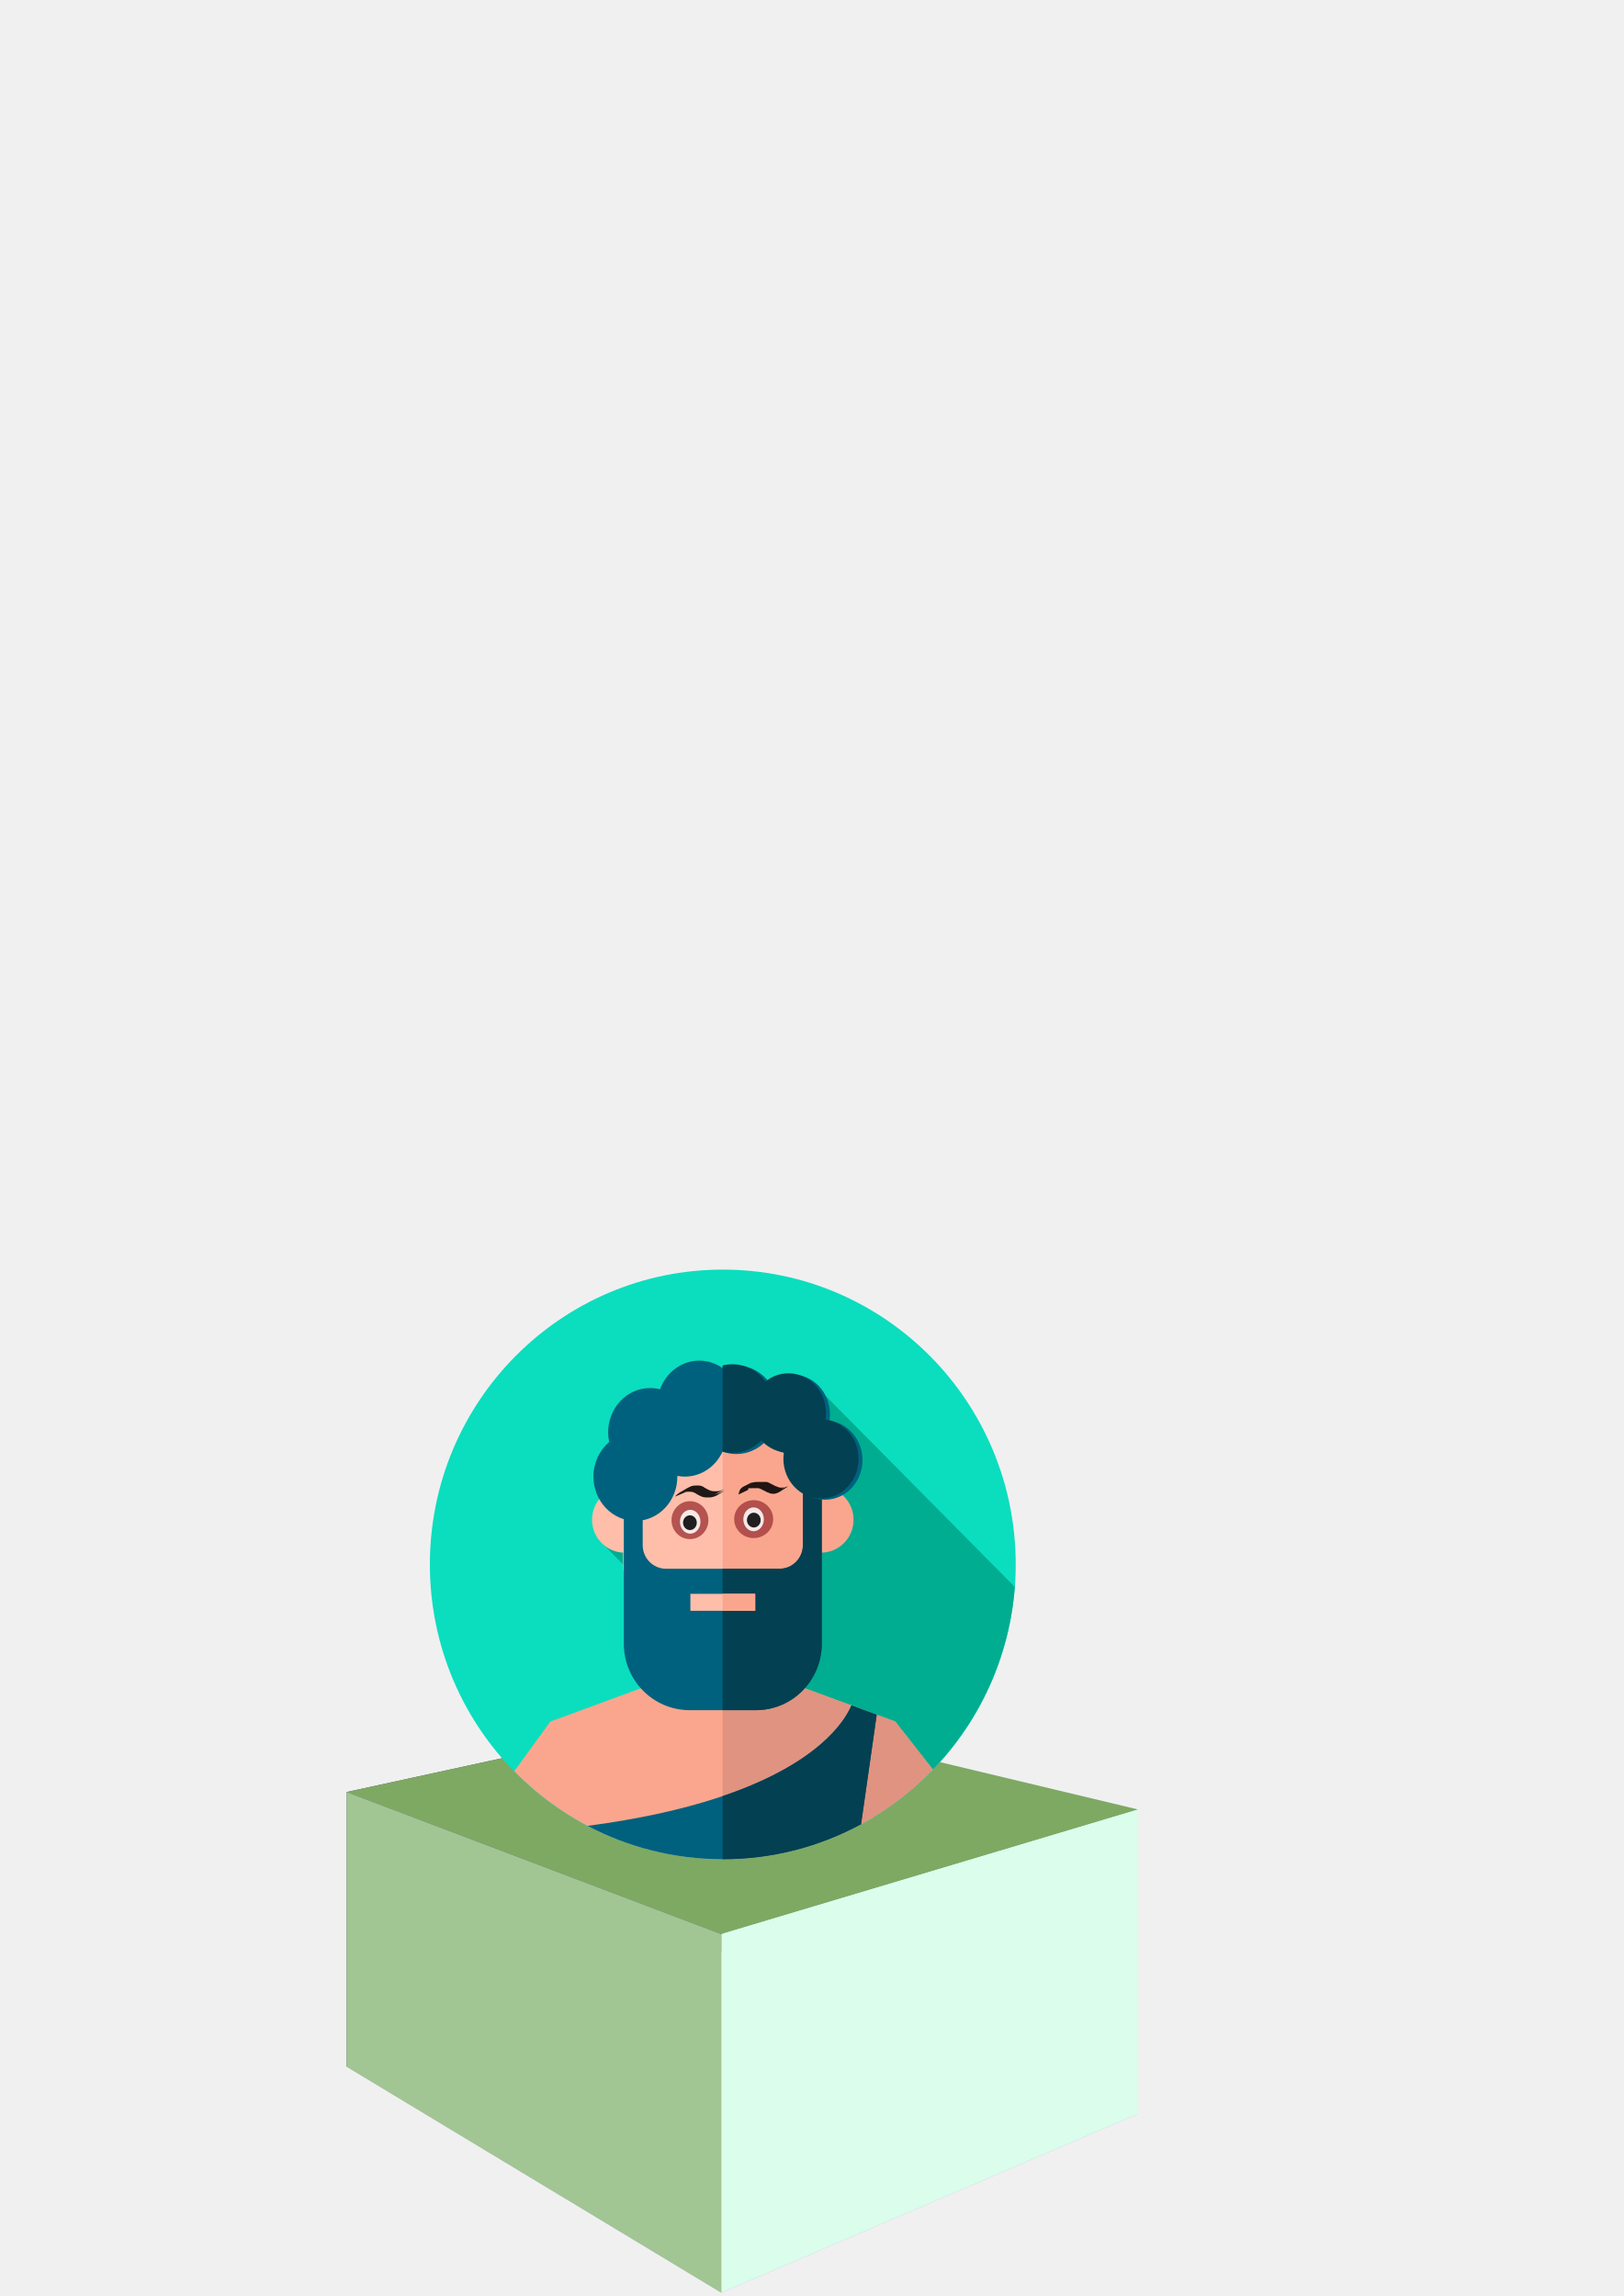
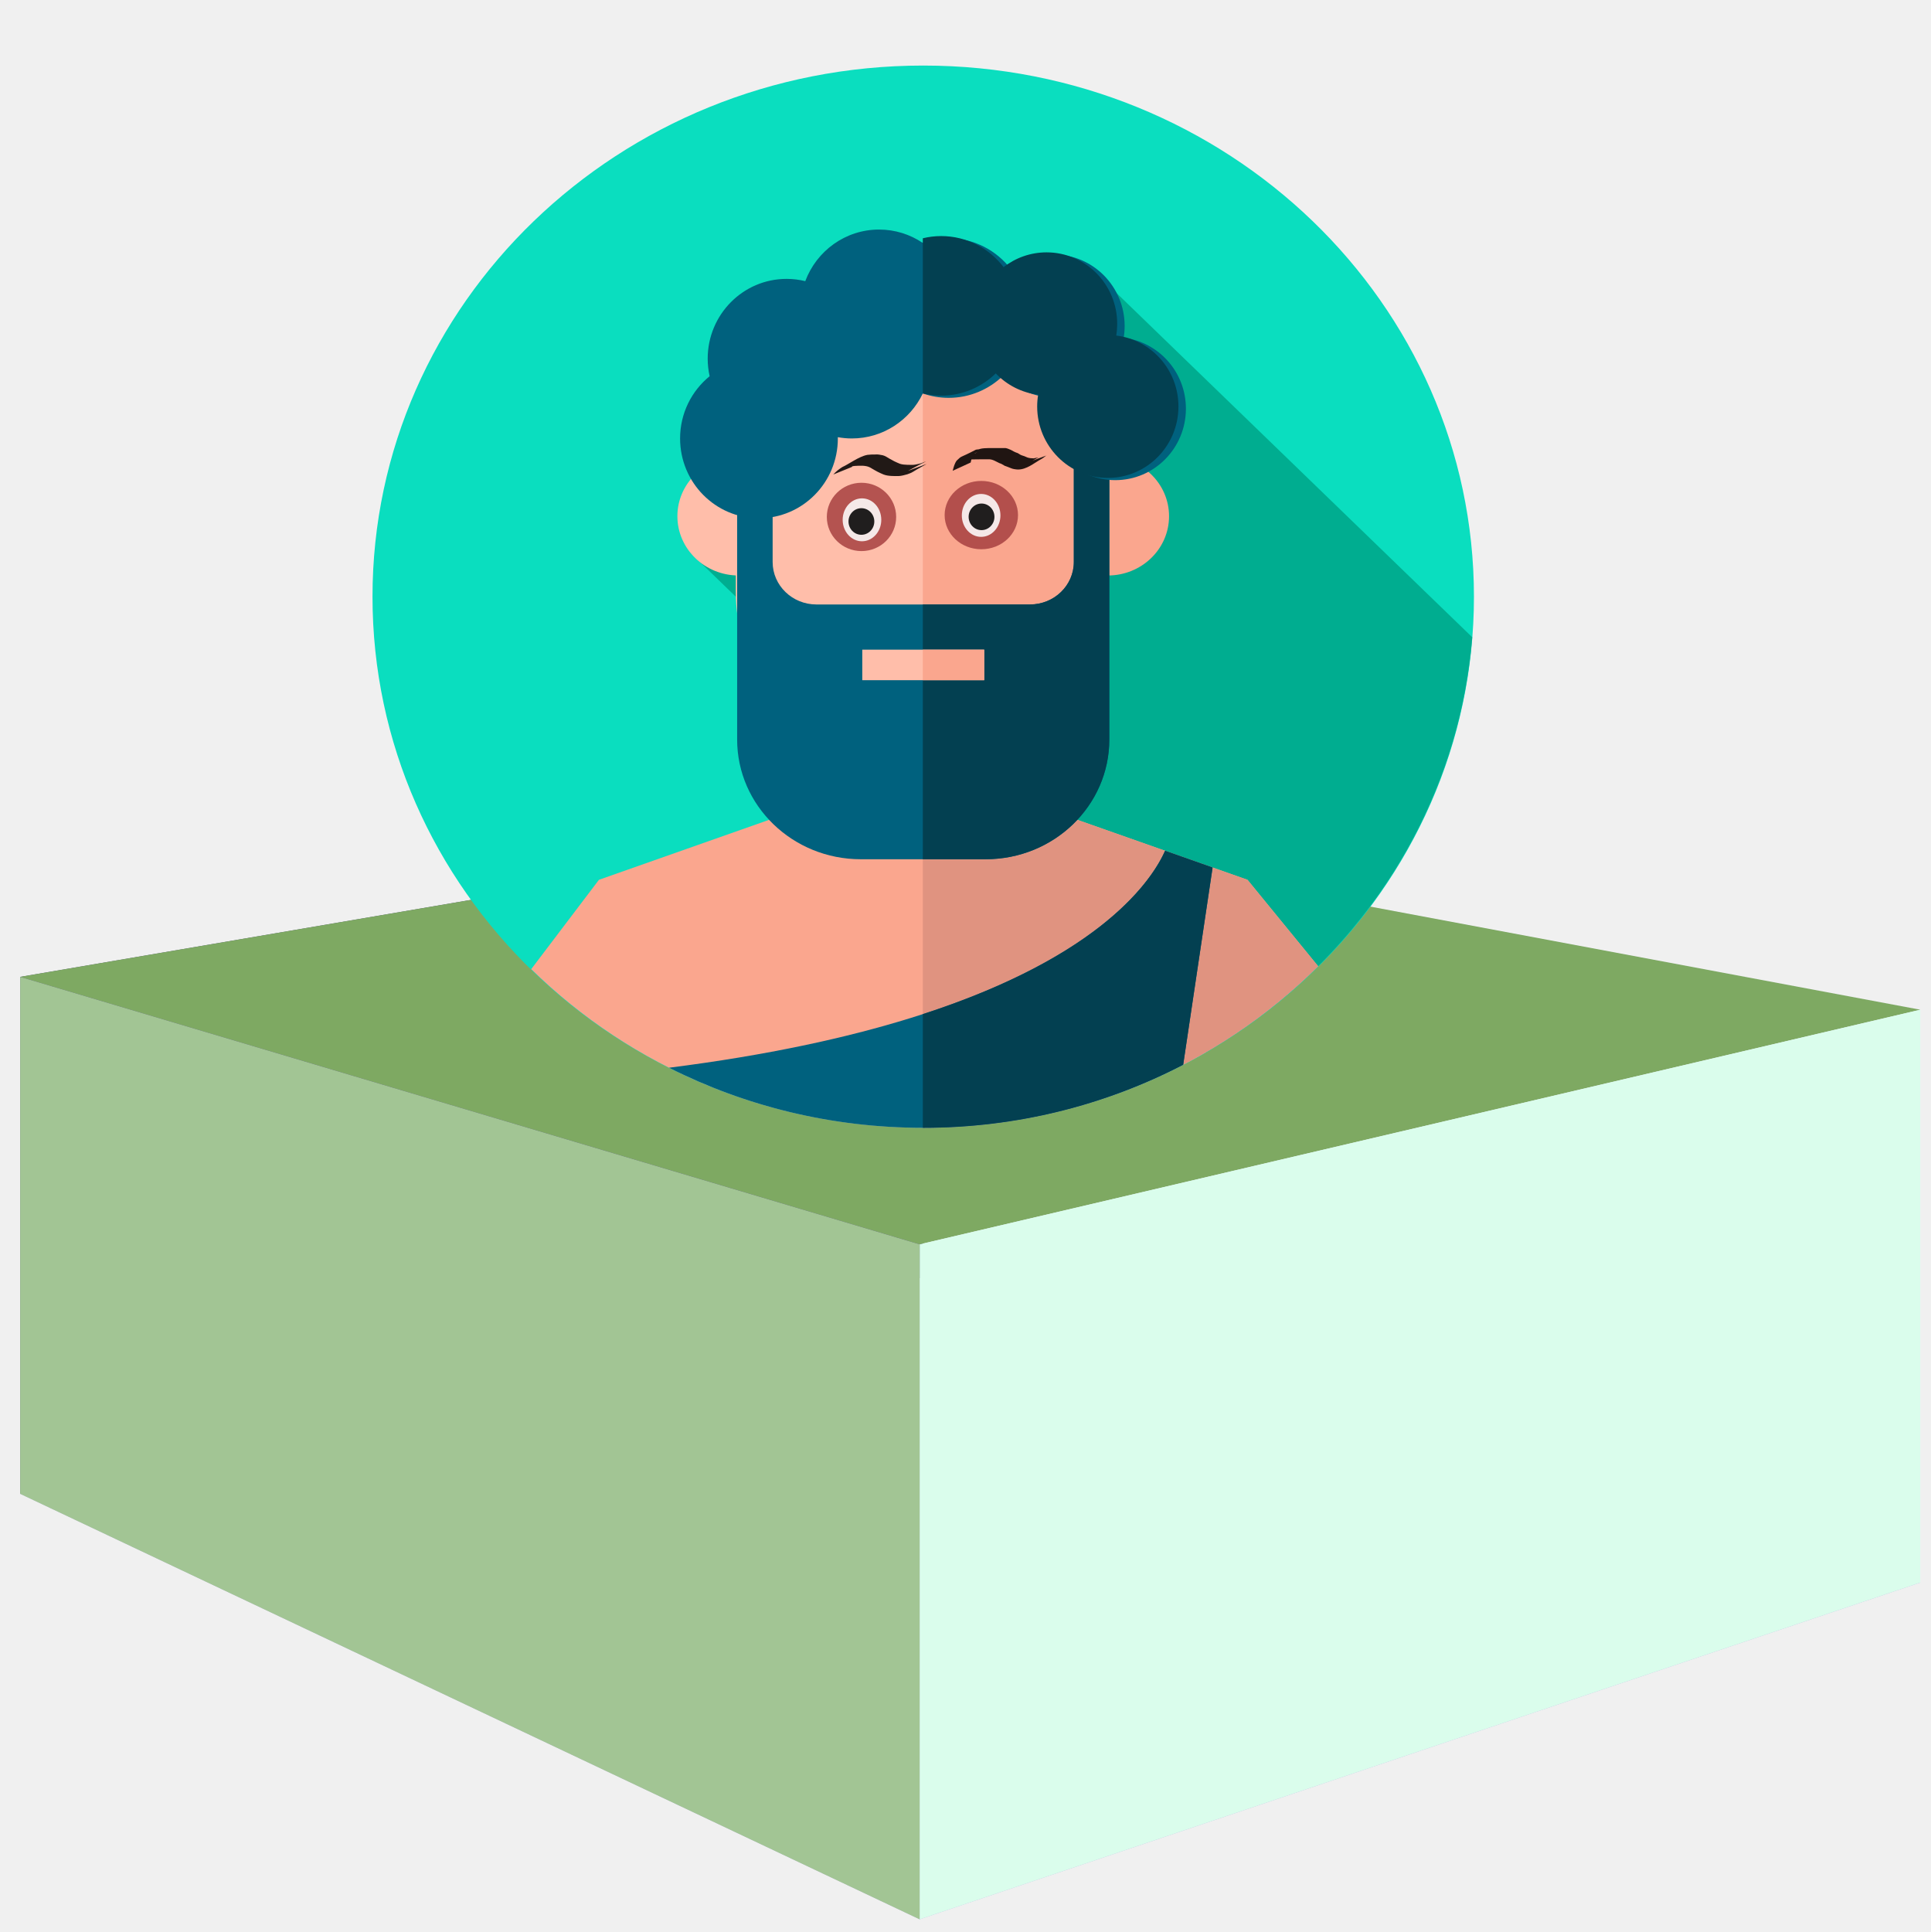
- <svg xmlns="http://www.w3.org/2000/svg" xmlns:ns1="http://www.openswatchbook.org/uri/2009/osb" width="210mm" height="297mm" viewBox="0 0 210 297" version="1.1" id="svg5304">
+ <svg xmlns="http://www.w3.org/2000/svg" xmlns:ns1="http://www.openswatchbook.org/uri/2009/osb" width="680" height="680.52" viewBox="0 0 179.917 180.054" version="1.1" id="svg5304">
  <defs id="defs5298">
    <linearGradient id="linearGradient6431" ns1:paint="solid">
      <stop style="stop-color:#b90a53;stop-opacity:1;" offset="0" id="stop6429" />
    </linearGradient>
  </defs>
-   <g id="layer1">
+   <g id="layer1" transform="translate(0,-116.9458)">
    <g id="g6503" style="opacity:0.868;fill:#8787be;fill-opacity:1">
-       <path id="path6505" style="fill:#353564;fill-rule:evenodd;stroke:none;stroke-linejoin:round" d="M 44.819,231.81 V 267.333 L 93.454,252.472 V 221.218 Z" points="44.819,267.333 93.454,252.472 93.454,221.218 44.819,231.81 " />
-       <path id="path6513" style="fill:#afafde;fill-rule:evenodd;stroke:none;stroke-linejoin:round" d="M 44.819,267.333 93.283,296.57 147.199,273.43 93.454,252.472 Z" points="93.283,296.57 147.199,273.43 93.454,252.472 44.819,267.333 " />
-       <path id="path6515" style="fill:#e9e9ff;fill-rule:evenodd;stroke:none;stroke-linejoin:round" d="m 93.454,221.218 53.746,12.85 V 273.43 L 93.454,252.472 Z" points="147.199,234.068 147.199,273.43 93.454,252.472 93.454,221.218 " />
-       <path id="path6507" style="fill:#6d9f4d;fill-rule:evenodd;stroke:none;stroke-linejoin:round;fill-opacity:1" d="M 44.819,231.81 93.283,250.189 147.199,234.068 93.454,221.218 Z" points="93.283,250.189 147.199,234.068 93.454,221.218 44.819,231.81 " />
-       <path id="path6511" style="fill:#d7ffec;fill-rule:evenodd;stroke:none;stroke-linejoin:round;fill-opacity:1" d="m 93.283,250.189 v 46.381 L 147.199,273.43 v -39.362 z" points="93.283,296.57 147.199,273.43 147.199,234.068 93.283,250.189 " />
-       <path id="path6509" style="fill:#97bf86;fill-rule:evenodd;stroke:none;stroke-linejoin:round;fill-opacity:1" d="m 44.819,231.81 48.464,18.379 v 46.381 L 44.819,267.333 Z" points="93.283,250.189 93.283,296.57 44.819,267.333 44.819,231.81 " />
+       <path id="path6505" style="fill:#353564;fill-rule:evenodd;stroke:none;stroke-width:1.532;stroke-linejoin:round" d="M 1.882,207.985 V 256.165 L 86.013,236.009 v -42.39 z" points="1.882,256.165 86.013,236.009 86.013,193.62 1.882,207.985 " />
+       <path id="path6513" style="fill:#afafde;fill-rule:evenodd;stroke:none;stroke-width:1.532;stroke-linejoin:round" d="M 1.882,256.165 85.717,295.819 178.985,264.434 86.013,236.009 Z" points="85.717,295.819 178.985,264.434 86.013,236.009 1.882,256.165 " />
+       <path id="path6515" style="fill:#e9e9ff;fill-rule:evenodd;stroke:none;stroke-width:1.532;stroke-linejoin:round" d="m 86.013,193.62 92.972,17.428 v 53.386 L 86.013,236.009 Z" points="178.985,211.048 178.985,264.434 86.013,236.009 86.013,193.62 " />
+       <path id="path6507" style="fill:#6d9f4d;fill-opacity:1;fill-rule:evenodd;stroke:none;stroke-width:1.532;stroke-linejoin:round" d="m 1.882,207.985 83.836,24.927 93.268,-21.865 -92.972,-17.428 z" points="85.717,232.913 178.985,211.048 86.013,193.62 1.882,207.985 " />
+       <path id="path6511" style="fill:#d7ffec;fill-opacity:1;fill-rule:evenodd;stroke:none;stroke-width:1.532;stroke-linejoin:round" d="m 85.717,232.913 v 62.906 l 93.268,-31.385 v -53.386 z" points="85.717,295.819 178.985,264.434 178.985,211.048 85.717,232.913 " />
+       <path id="path6509" style="fill:#97bf86;fill-opacity:1;fill-rule:evenodd;stroke:none;stroke-width:1.532;stroke-linejoin:round" d="M 1.882,207.985 85.717,232.913 v 62.906 L 1.882,256.165 Z" points="85.717,232.913 85.717,295.819 1.882,256.165 1.882,207.985 " />
    </g>
    <g id="g6587" style="opacity:0.868;fill:#8787be;fill-opacity:1">
-       <path id="path6589" style="fill:#353564;fill-rule:evenodd;stroke:none;stroke-linejoin:round" d="m 93.454,221.218 v 0 l 53.928,-11.745 v 0 z" points="93.454,221.218 147.382,209.473 147.382,209.473 93.454,221.218 " />
-       <path id="path6597" style="fill:#afafde;fill-rule:evenodd;stroke:none;stroke-linejoin:round" d="m 93.454,221.218 0,0 53.928,-11.745 0,0 z" points="93.454,221.218 147.382,209.473 147.382,209.473 93.454,221.218 " />
-       <path id="path6595" style="fill:#d7d7ff;fill-rule:evenodd;stroke:none;stroke-linejoin:round" d="m 93.454,221.218 v 0 l 53.928,-11.745 v 0 z" points="93.454,221.218 147.382,209.473 147.382,209.473 93.454,221.218 " />
-       <path id="path6599" style="fill:#e9e9ff;fill-rule:evenodd;stroke:none;stroke-linejoin:round" d="m 147.382,209.473 0,0 v 0 l 0,0 z" points="147.382,209.473 147.382,209.473 147.382,209.473 147.382,209.473 " />
-       <path id="path6591" style="fill:#4d4d9f;fill-rule:evenodd;stroke:none;stroke-linejoin:round" d="m 93.454,221.218 0,0 53.928,-11.745 0,0 z" points="93.454,221.218 147.382,209.473 147.382,209.473 93.454,221.218 " />
-       <path id="path6593" style="fill:#8686bf;fill-rule:evenodd;stroke:none;stroke-linejoin:round" d="m 93.454,221.218 0,0 v 0 l 0,0 z" points="93.454,221.218 93.454,221.218 93.454,221.218 93.454,221.218 " />
+       <path id="path6589" style="fill:#353564;fill-rule:evenodd;stroke:none;stroke-width:1.086;stroke-linejoin:round" d="m 34.02,159.262 v 0 l 14.269,-3.665 v 0 z" points="34.02,159.262 48.289,155.597 48.289,155.597 34.02,159.262 " />
+       <path id="path6597" style="fill:#afafde;fill-rule:evenodd;stroke:none;stroke-width:1.086;stroke-linejoin:round" d="m 34.02,159.262 v 0 l 14.269,-3.665 v 0 z" points="34.02,159.262 48.289,155.597 48.289,155.597 34.02,159.262 " />
+       <path id="path6599" style="fill:#e9e9ff;fill-rule:evenodd;stroke:none;stroke-width:1.086;stroke-linejoin:round" d="m 48.289,155.597 v 0 0 z" points="48.289,155.597 48.289,155.597 " />
+       <path id="path6591" style="fill:#4d4d9f;fill-rule:evenodd;stroke:none;stroke-width:1.086;stroke-linejoin:round" d="m 34.02,159.262 v 0 l 14.269,-3.665 v 0 z" points="34.02,159.262 48.289,155.597 48.289,155.597 34.02,159.262 " />
+       <path id="path6595" style="fill:#d7d7ff;fill-rule:evenodd;stroke:none;stroke-width:1.086;stroke-linejoin:round" d="m 34.02,159.262 v 0 l 14.269,-3.665 v 0 z" points="34.02,159.262 48.289,155.597 48.289,155.597 34.02,159.262 " />
+       <path id="path6593" style="fill:#8686bf;fill-rule:evenodd;stroke:none;stroke-width:1.086;stroke-linejoin:round" d="m 34.02,159.262 v 0 0 z" points="34.02,159.262 34.02,159.262 " />
    </g>
-     <path id="path7021" style="fill:#a94343;fill-opacity:1;fill-rule:evenodd;stroke:none;stroke-width:1.616;stroke-linejoin:round" d="m 57.731,237.314 35.723,3.188 z" />
-     <path d="m 131.367,202.366 c 0,21.062 -16.961,38.135 -37.885,38.135 -20.923,0 -37.885,-17.073 -37.885,-38.135 0,-21.062 16.961,-38.135 37.885,-38.135 20.923,0 37.885,17.073 37.885,38.135 z m 0,0" id="path2" style="fill:#0adebf;stroke-width:0.148" />
-     <path d="m 105.61,179.382 -28.135,19.84 35.482,35.84 c 10.218,-6.198 17.304,-17.124 18.291,-29.784 z m 0,0" id="path4" style="fill:#00ad90;stroke-width:0.149" />
-     <path d="m 120.649,228.9 -4.86,-6.206 -15.085,-5.549 c -1.391,-0.512 -2.317,-1.848 -2.317,-3.344 v -3.3 h -9.811 v 3.3 c 0,1.496 -0.925,2.832 -2.317,3.344 l -15.085,5.549 -4.659,6.414 c 6.869,7.033 16.413,11.393 26.967,11.393 10.657,0 20.284,-4.447 27.167,-11.601 z m 0,0" id="path6" style="fill:#faa68e;stroke-width:0.149" />
-     <path d="m 115.789,222.694 -15.085,-5.549 c -1.391,-0.512 -2.317,-1.848 -2.317,-3.344 v -3.3 h -4.934 v 30 c 0.009,0 0.019,8e-4 0.028,8e-4 10.657,0 20.284,-4.447 27.168,-11.601 z m 0,0" id="path8" style="fill:#e09380;stroke-width:0.149" />
-     <path d="m 93.482,240.501 c 6.469,0 12.556,-1.641 17.883,-4.528 l 2.023,-14.162 -3.267,-1.202 c -1.177,2.755 -7.085,12.002 -34.126,15.578 5.232,2.755 11.178,4.314 17.486,4.314 z m 0,0" id="path10" style="fill:#00617e;stroke-width:0.149" />
-     <path d="m 110.122,220.609 c -0.862,2.019 -4.267,7.525 -16.668,11.73 v 8.161 h 0.028 c 6.469,0 12.556,-1.641 17.883,-4.528 l 2.023,-14.162 z m 0,0" id="path12" style="fill:#034051;stroke-width:0.149" />
-     <path d="m 84.997,196.589 c 0,2.351 -1.886,4.256 -4.214,4.256 -2.327,0 -4.213,-1.905 -4.213,-4.256 0,-2.35 1.886,-4.256 4.213,-4.256 2.327,0 4.214,1.905 4.214,4.256 z m 0,0" id="path14" style="fill:#ffbeaa;stroke-width:0.149" />
-     <path d="m 110.393,196.589 c 0,2.351 -1.886,4.256 -4.213,4.256 -2.327,0 -4.214,-1.905 -4.214,-4.256 0,-2.35 1.886,-4.256 4.214,-4.256 2.327,0 4.213,1.905 4.213,4.256 z m 0,0" id="path16" style="fill:#faa68e;stroke-width:0.149" />
-     <path d="m 98.599,213.252 -2.813,1.46 c -1.756,0.911 -3.838,0.911 -5.593,0 l -2.813,-1.46 c -4.17,-2.164 -6.791,-6.501 -6.791,-11.236 v -11.078 c 0,-6.918 5.552,-12.527 12.401,-12.527 6.848,0 12.401,5.609 12.401,12.527 v 11.078 c 0,4.735 -2.622,9.072 -6.791,11.236 z m 0,0" id="path18" style="fill:#ffbeaa;stroke-width:0.149" />
-     <path d="m 93.482,177.683 c -0.009,0 -0.019,6.1e-4 -0.028,6.1e-4 v 36.982 c 0.969,0.005 1.938,-0.222 2.825,-0.682 l 2.813,-1.46 c 4.17,-2.164 6.791,-6.501 6.791,-11.236 v -11.078 c 0,-6.918 -5.552,-12.527 -12.401,-12.527 z m 0,0" id="path20" style="fill:#faa68e;stroke-width:0.149" />
-     <path d="m 83.123,199.878 v -7.544 h -2.442 v 20.29 c 0,4.747 3.81,8.595 8.509,8.595 h 8.584 c 4.699,0 8.509,-3.848 8.509,-8.595 v -20.29 h -2.442 v 7.544 c 0,1.683 -1.351,3.048 -3.018,3.048 H 86.14 c -1.666,0 -3.017,-1.365 -3.017,-3.048 z m 0,0" id="path22" style="fill:#00617e;stroke-width:0.149" />
-     <path d="m 103.841,192.333 v 7.544 c 0,1.683 -1.351,3.048 -3.018,3.048 h -7.37 v 18.292 h 4.321 c 4.699,0 8.509,-3.848 8.509,-8.595 v -20.29 z m 0,0" id="path24" style="fill:#034051;stroke-width:0.149" />
-     <path d="m 89.289,206.17 h 8.386 v 2.193 h -8.386 z m 0,0" id="path26" style="fill:#ffbeaa;stroke-width:0.149" />
-     <path d="m 93.454,206.17 h 4.222 v 2.193 h -4.222 z m 0,0" id="path28" style="fill:#faa68e;stroke-width:0.149" />
-     <path d="m 107.272,183.776 c 0.043,-0.275 0.067,-0.557 0.067,-0.845 0,-2.833 -2.175,-5.13 -4.859,-5.13 -1.113,0 -2.138,0.396 -2.957,1.06 -0.992,-1.355 -2.546,-2.229 -4.294,-2.229 -0.63,0 -1.234,0.114 -1.797,0.323 -0.857,-0.599 -1.884,-0.948 -2.989,-0.948 -2.322,0 -4.302,1.54 -5.077,3.705 -0.413,-0.106 -0.843,-0.163 -1.287,-0.163 -2.997,0 -5.426,2.565 -5.426,5.729 0,0.433 0.047,0.855 0.134,1.26 -1.239,1.05 -2.033,2.661 -2.033,4.469 0,3.164 2.429,5.729 5.426,5.729 2.997,0 5.426,-2.565 5.426,-5.729 0,-0.03 -0.002,-0.061 -0.002,-0.092 0.313,0.059 0.635,0.092 0.964,0.092 2.149,0 4.005,-1.318 4.884,-3.231 0.557,0.203 1.153,0.315 1.775,0.315 1.458,0 2.781,-0.608 3.756,-1.596 0.758,0.828 1.776,1.387 2.916,1.53 -0.043,0.274 -0.067,0.556 -0.067,0.844 0,2.833 2.176,5.13 4.859,5.13 2.683,0 4.859,-2.297 4.859,-5.13 0,-2.626 -1.87,-4.79 -4.28,-5.092 z m 0,0" id="path30" style="fill:#00617e;stroke-width:0.149" />
-     <path d="m 106.759,183.618 c 0.043,-0.275 0.067,-0.557 0.067,-0.845 0,-2.833 -2.175,-5.13 -4.859,-5.13 -1.113,0 -2.138,0.396 -2.957,1.06 -0.992,-1.355 -2.546,-2.229 -4.294,-2.229 -0.435,0 -0.857,0.056 -1.262,0.158 v 11.142 c 0.405,0.103 0.827,0.158 1.262,0.158 1.458,0 2.781,-0.608 3.756,-1.597 0.758,0.829 1.776,1.387 2.916,1.53 -0.043,0.275 -0.067,0.557 -0.067,0.845 0,2.833 2.176,5.13 4.859,5.13 2.683,0 4.859,-2.297 4.859,-5.13 0,-2.626 -1.87,-4.79 -4.28,-5.093 z m 0,0" id="path32" style="fill:#034051;stroke-width:0.149" />
-     <ellipse style="opacity:0.868;fill:#a94343;fill-opacity:1;stroke-width:0.222" id="path7182" cx="89.235" cy="196.64" rx="2.385" ry="2.453" />
-     <ellipse style="opacity:0.868;fill:#ffffff;fill-opacity:1;stroke-width:0.265" id="path7198" cx="89.268" cy="196.847" rx="1.328" ry="1.541" />
-     <ellipse style="opacity:0.868;fill:#000000;fill-opacity:1;stroke-width:0.489" id="path7200" cx="89.229" cy="196.967" rx="0.888" ry="0.954" />
-     <ellipse style="opacity:0.868;fill:#a94343;fill-opacity:1;stroke-width:0.229" id="path7182-0" cx="97.478" cy="196.508" rx="2.524" ry="2.453" />
-     <ellipse style="opacity:0.868;fill:#ffffff;fill-opacity:1;stroke-width:0.265" id="path7198-4" cx="97.465" cy="196.531" rx="1.328" ry="1.541" />
-     <path style="opacity:0.868;fill:#000000;fill-opacity:1;stroke-width:0.265" id="path7289" d="m 87.295,193.597 c 0.179,-0.215 0.394,-0.39 0.627,-0.542 0.426,-0.191 1.121,-0.752 1.717,-0.871 0.175,-0.026 0.353,-0.026 0.53,-0.027 0.179,-0.019 0.347,0.018 0.52,0.054 0.165,0.043 0.302,0.135 0.441,0.228 0.12,0.069 0.237,0.139 0.36,0.205 0.129,0.062 0.256,0.127 0.39,0.181 0.164,0.057 0.338,0.066 0.51,0.073 0.183,-0.003 0.369,0.022 0.548,-0.015 0.18,-0.038 0.369,-0.072 0.535,-0.153 0.471,-0.197 0.101,-0.046 -1.039,0.601 0,0 1.284,-0.493 1.284,-0.493 v 0 c -1.272,0.723 -0.801,0.537 -1.325,0.74 -0.182,0.053 -0.365,0.107 -0.554,0.125 -0.187,0.009 -0.375,0.004 -0.563,-0.005 -0.183,-0.014 -0.367,-0.037 -0.538,-0.11 -0.136,-0.059 -0.269,-0.123 -0.4,-0.192 -0.122,-0.071 -0.247,-0.138 -0.365,-0.215 -0.126,-0.086 -0.259,-0.156 -0.411,-0.184 -0.166,-0.034 -0.332,-0.039 -0.502,-0.031 -0.171,0.004 -0.345,0.008 -0.511,0.054 -0.501,0.161 -1.356,0.671 0.649,-0.457 -0.239,0.132 -0.456,0.293 -0.639,0.497 0,0 -1.264,0.537 -1.264,0.537 z" />
-     <path style="opacity:0.868;fill:#000000;fill-opacity:1;stroke-width:0.265" id="path7291" d="m 95.508,193.326 c 0.065,-0.254 0.123,-0.513 0.275,-0.73 0.405,-0.4 0.117,-0.127 1.322,-0.783 0.027,-0.015 0.154,-0.019 0.182,-0.024 0.051,-0.01 0.101,-0.031 0.151,-0.044 0.165,-0.038 0.335,-0.042 0.504,-0.046 0.184,-0.003 0.367,-0.002 0.551,-0.002 0.185,2.6e-4 0.37,5.3e-4 0.556,5.3e-4 0.172,-0.019 0.311,0.071 0.463,0.13 0.12,0.067 0.237,0.143 0.366,0.192 0.141,0.028 0.23,0.144 0.364,0.192 0.138,0.037 0.269,0.098 0.399,0.158 0.144,0.055 0.3,0.06 0.452,0.067 0.095,-0.036 0.203,-0.034 0.299,-0.062 0.023,-0.007 0.043,-0.02 0.065,-0.03 -0.376,0.211 -0.752,0.423 -1.128,0.634 0.112,-0.071 0.227,-0.138 0.328,-0.224 0.018,-0.014 0.037,-0.028 0.055,-0.043 0,0 1.285,-0.495 1.285,-0.495 v 0 c -0.02,0.009 -0.041,0.018 -0.061,0.026 -0.11,0.077 -0.202,0.176 -0.323,0.239 -0.507,0.288 -1.014,0.768 -1.636,0.755 -0.166,-0.013 -0.332,-0.033 -0.484,-0.107 -0.129,-0.06 -0.265,-0.105 -0.398,-0.156 -0.123,-0.063 -0.226,-0.158 -0.363,-0.191 -0.123,-0.06 -0.241,-0.129 -0.364,-0.189 -0.139,-0.06 -0.274,-0.104 -0.43,-0.088 -0.185,-1.4e-4 -0.37,-5.3e-4 -0.556,-5.3e-4 -0.183,0 -0.365,-5.2e-4 -0.548,0.007 -0.164,0.009 -0.329,0.024 -0.487,0.071 -0.079,0.02 -0.162,0.029 -0.24,0.055 -0.026,0.009 -0.101,0.047 -0.077,0.032 0.975,-0.584 1.486,-0.838 1.017,-0.603 -0.195,0.167 -0.251,0.427 -0.302,0.669 0,0 -1.238,0.593 -1.238,0.593 z" />
-     <ellipse style="opacity:0.868;fill:#000000;fill-opacity:1;stroke-width:0.489" id="path7200-9" cx="97.493" cy="196.633" rx="0.888" ry="0.954" />
+     <path id="path7021" style="fill:#a94343;fill-opacity:1;fill-rule:evenodd;stroke:none;stroke-width:2.142;stroke-linejoin:round" d="m 37.611,217.915 48.402,4.137 z" />
+     <path d="m 137.382,172.554 c 0,27.338 -22.981,49.499 -51.331,49.499 -28.349,0 -51.331,-22.161 -51.331,-49.499 0,-27.338 22.981,-49.499 51.331,-49.499 28.349,0 51.331,22.161 51.331,49.499 z m 0,0" id="path2" style="fill:#0adebf;stroke-width:0.197" />
+     <path d="m 102.483,142.721 -38.12,25.752 48.075,46.52 c 13.845,-8.045 23.446,-22.227 24.783,-38.659 z m 0,0" id="path4" style="fill:#00ad90;stroke-width:0.197" />
+     <path d="m 122.86,206.995 -6.585,-8.056 -20.439,-7.202 c -1.885,-0.665 -3.139,-2.399 -3.139,-4.341 v -4.284 H 79.404 v 4.284 c 0,1.942 -1.254,3.676 -3.139,4.341 l -20.439,7.202 -6.313,8.326 c 9.307,9.128 22.239,14.788 36.538,14.788 14.439,0 27.483,-5.772 36.809,-15.058 z m 0,0" id="path6" style="fill:#faa68e;stroke-width:0.197" />
+     <path d="m 116.276,198.939 -20.439,-7.202 c -1.885,-0.665 -3.139,-2.399 -3.139,-4.341 v -4.284 H 86.013 v 38.94 c 0.012,0 0.026,0.001 0.038,0.001 14.439,0 27.483,-5.772 36.81,-15.058 z m 0,0" id="path8" style="fill:#e09380;stroke-width:0.197" />
+     <path d="m 86.051,222.053 c 8.764,0 17.013,-2.13 24.23,-5.878 l 2.741,-18.382 -4.426,-1.56 c -1.595,3.577 -9.6,15.579 -46.238,20.22 7.088,3.576 15.146,5.6 23.692,5.6 z m 0,0" id="path10" style="fill:#00617e;stroke-width:0.197" />
+     <path d="m 108.597,196.234 c -1.169,2.621 -5.782,9.768 -22.584,15.226 v 10.593 h 0.038 c 8.764,0 17.013,-2.13 24.23,-5.878 l 2.741,-18.382 z m 0,0" id="path12" style="fill:#034051;stroke-width:0.197" />
+     <path d="m 74.555,165.055 c 0,3.051 -2.556,5.524 -5.709,5.524 -3.153,0 -5.708,-2.473 -5.708,-5.524 0,-3.051 2.556,-5.524 5.708,-5.524 3.153,0 5.709,2.473 5.709,5.524 z m 0,0" id="path14" style="fill:#ffbeaa;stroke-width:0.197" />
+     <path d="m 108.964,165.055 c 0,3.051 -2.556,5.524 -5.708,5.524 -3.153,0 -5.709,-2.473 -5.709,-5.524 0,-3.051 2.556,-5.524 5.709,-5.524 3.153,0 5.708,2.473 5.708,5.524 z m 0,0" id="path16" style="fill:#faa68e;stroke-width:0.197" />
+     <path d="m 92.984,186.684 -3.812,1.895 c -2.379,1.182 -5.2,1.182 -7.578,0 l -3.812,-1.895 c -5.65,-2.809 -9.202,-8.438 -9.202,-14.584 v -14.379 c 0,-8.98 7.522,-16.26 16.803,-16.26 9.279,0 16.802,7.28 16.802,16.26 v 14.379 c 0,6.146 -3.552,11.776 -9.202,14.584 z m 0,0" id="path18" style="fill:#ffbeaa;stroke-width:0.197" />
+     <path d="m 86.051,140.515 c -0.012,0 -0.026,7.8e-4 -0.038,7.8e-4 V 188.518 c 1.313,0.007 2.626,-0.288 3.828,-0.885 l 3.812,-1.895 c 5.65,-2.809 9.202,-8.438 9.202,-14.584 v -14.379 c 0,-8.98 -7.523,-16.26 -16.803,-16.26 z m 0,0" id="path20" style="fill:#faa68e;stroke-width:0.197" />
+     <path d="m 72.015,169.324 v -9.792 h -3.308 v 26.336 c 0,6.161 5.162,11.156 11.529,11.156 h 11.631 c 6.367,0 11.529,-4.995 11.529,-11.156 v -26.336 h -3.308 v 9.792 c 0,2.185 -1.83,3.956 -4.089,3.956 H 76.103 c -2.257,0 -4.088,-1.771 -4.088,-3.956 z m 0,0" id="path22" style="fill:#00617e;stroke-width:0.197" />
+     <path d="m 100.087,159.531 v 9.792 c 0,2.185 -1.83,3.956 -4.089,3.956 H 86.013 v 23.743 h 5.854 c 6.367,0 11.529,-4.995 11.529,-11.156 v -26.336 z m 0,0" id="path24" style="fill:#034051;stroke-width:0.197" />
+     <path d="m 80.37,177.491 h 11.363 v 2.846 H 80.37 Z m 0,0" id="path26" style="fill:#ffbeaa;stroke-width:0.197" />
+     <path d="m 86.013,177.491 h 5.72 v 2.846 H 86.013 Z m 0,0" id="path28" style="fill:#faa68e;stroke-width:0.197" />
+     <path d="m 104.735,148.423 c 0.058,-0.357 0.09,-0.723 0.09,-1.097 0,-3.677 -2.947,-6.658 -6.583,-6.658 -1.508,0 -2.896,0.514 -4.006,1.376 -1.344,-1.759 -3.45,-2.894 -5.818,-2.894 -0.854,0 -1.672,0.149 -2.434,0.419 -1.162,-0.777 -2.553,-1.23 -4.049,-1.23 -3.146,0 -5.829,1.999 -6.878,4.809 -0.559,-0.138 -1.143,-0.212 -1.743,-0.212 -4.06,0 -7.352,3.33 -7.352,7.436 0,0.562 0.064,1.11 0.181,1.636 -1.678,1.363 -2.754,3.454 -2.754,5.8 0,4.107 3.291,7.436 7.352,7.436 4.06,0 7.352,-3.329 7.352,-7.436 0,-0.04 -0.003,-0.08 -0.003,-0.119 0.424,0.076 0.86,0.119 1.306,0.119 2.911,0 5.427,-1.711 6.618,-4.194 0.754,0.264 1.563,0.409 2.405,0.409 1.975,0 3.768,-0.79 5.089,-2.072 1.027,1.075 2.407,1.801 3.951,1.987 -0.059,0.356 -0.091,0.722 -0.091,1.096 0,3.677 2.948,6.659 6.584,6.659 3.636,0 6.583,-2.982 6.583,-6.659 0,-3.408 -2.534,-6.217 -5.799,-6.61 z m 0,0" id="path30" style="fill:#00617e;stroke-width:0.197" />
+     <path d="m 104.04,148.219 c 0.058,-0.357 0.09,-0.723 0.09,-1.097 0,-3.677 -2.947,-6.658 -6.583,-6.658 -1.508,0 -2.896,0.514 -4.006,1.376 -1.344,-1.759 -3.45,-2.894 -5.818,-2.894 -0.589,0 -1.161,0.073 -1.71,0.205 v 14.462 c 0.549,0.133 1.121,0.205 1.71,0.205 1.975,0 3.768,-0.79 5.089,-2.073 1.027,1.075 2.407,1.801 3.951,1.986 -0.059,0.357 -0.091,0.723 -0.091,1.097 0,3.677 2.948,6.658 6.584,6.658 3.636,0 6.583,-2.981 6.583,-6.658 0,-3.409 -2.534,-6.218 -5.799,-6.611 z m 0,0" id="path32" style="fill:#034051;stroke-width:0.197" />
+     <ellipse style="opacity:0.868;fill:#a94343;fill-opacity:1;stroke-width:0.295" id="path7182" cx="80.297" cy="165.121" rx="3.232" ry="3.184" />
+     <ellipse style="opacity:0.868;fill:#ffffff;fill-opacity:1;stroke-width:0.351" id="path7198" cx="80.342" cy="165.39" rx="1.8" ry="2" />
+     <ellipse style="opacity:0.868;fill:#000000;fill-opacity:1;stroke-width:0.648" id="path7200" cx="80.289" cy="165.546" rx="1.203" ry="1.239" />
+     <ellipse style="opacity:0.868;fill:#a94343;fill-opacity:1;stroke-width:0.304" id="path7182-0" cx="91.466" cy="164.95" rx="3.42" ry="3.184" />
+     <ellipse style="opacity:0.868;fill:#ffffff;fill-opacity:1;stroke-width:0.351" id="path7198-4" cx="91.448" cy="164.979" rx="1.8" ry="2" />
+     <path style="opacity:0.868;fill:#000000;fill-opacity:1;stroke-width:0.351" id="path7289" d="m 77.668,161.172 c 0.243,-0.279 0.534,-0.506 0.85,-0.704 0.577,-0.248 1.518,-0.976 2.327,-1.131 0.237,-0.034 0.478,-0.034 0.718,-0.035 0.243,-0.024 0.47,0.023 0.705,0.07 0.224,0.056 0.409,0.176 0.598,0.296 0.162,0.089 0.322,0.181 0.487,0.266 0.174,0.081 0.347,0.165 0.528,0.235 0.222,0.074 0.458,0.085 0.691,0.094 0.247,-0.004 0.499,0.028 0.743,-0.019 0.244,-0.049 0.499,-0.093 0.724,-0.198 0.639,-0.256 0.137,-0.059 -1.408,0.78 0,0 1.739,-0.64 1.739,-0.64 v 0 c -1.723,0.939 -1.086,0.697 -1.796,0.96 -0.247,0.069 -0.494,0.139 -0.751,0.162 -0.254,0.012 -0.509,0.006 -0.763,-0.007 -0.248,-0.018 -0.497,-0.048 -0.728,-0.143 -0.184,-0.077 -0.364,-0.16 -0.542,-0.25 -0.166,-0.092 -0.334,-0.179 -0.495,-0.279 -0.17,-0.111 -0.351,-0.202 -0.556,-0.239 -0.225,-0.044 -0.45,-0.051 -0.68,-0.04 -0.232,0.006 -0.467,0.011 -0.693,0.07 -0.679,0.209 -1.837,0.871 0.88,-0.593 -0.323,0.171 -0.618,0.38 -0.865,0.645 0,0 -1.713,0.697 -1.713,0.697 z" />
+     <path style="opacity:0.868;fill:#000000;fill-opacity:1;stroke-width:0.351" id="path7291" d="m 88.797,160.819 c 0.088,-0.329 0.167,-0.666 0.373,-0.948 0.549,-0.519 0.159,-0.165 1.791,-1.016 0.037,-0.019 0.208,-0.024 0.247,-0.032 0.07,-0.013 0.136,-0.04 0.205,-0.057 0.224,-0.049 0.454,-0.055 0.682,-0.06 0.249,-0.004 0.497,-0.002 0.746,-0.002 0.251,3.4e-4 0.502,6.8e-4 0.753,6.8e-4 0.233,-0.025 0.421,0.093 0.627,0.169 0.162,0.087 0.321,0.185 0.495,0.249 0.191,0.036 0.312,0.186 0.493,0.249 0.187,0.048 0.364,0.127 0.54,0.205 0.195,0.072 0.406,0.079 0.613,0.086 0.129,-0.046 0.275,-0.044 0.405,-0.081 0.031,-0.009 0.058,-0.026 0.088,-0.039 -0.509,0.274 -1.019,0.549 -1.528,0.823 0.152,-0.092 0.308,-0.179 0.445,-0.291 0.025,-0.018 0.05,-0.037 0.075,-0.055 0,0 1.74,-0.642 1.74,-0.642 v 0 c -0.028,0.012 -0.055,0.023 -0.083,0.034 -0.149,0.1 -0.274,0.229 -0.437,0.31 -0.687,0.373 -1.374,0.997 -2.216,0.981 -0.225,-0.017 -0.45,-0.043 -0.656,-0.139 -0.175,-0.078 -0.359,-0.136 -0.539,-0.203 -0.166,-0.082 -0.306,-0.205 -0.492,-0.248 -0.166,-0.078 -0.326,-0.167 -0.493,-0.245 -0.189,-0.079 -0.371,-0.136 -0.582,-0.115 -0.251,-1.8e-4 -0.502,-6.7e-4 -0.753,-6.7e-4 -0.247,0 -0.495,-7e-4 -0.742,0.009 -0.223,0.012 -0.445,0.031 -0.66,0.092 -0.107,0.026 -0.22,0.038 -0.325,0.071 -0.036,0.012 -0.137,0.06 -0.105,0.042 1.321,-0.758 2.013,-1.088 1.378,-0.783 -0.265,0.216 -0.34,0.554 -0.409,0.868 0,0 -1.677,0.77 -1.677,0.77 z" />
+     <ellipse style="opacity:0.868;fill:#000000;fill-opacity:1;stroke-width:0.648" id="path7200-9" cx="91.486" cy="165.112" rx="1.203" ry="1.239" />
  </g>
</svg>
